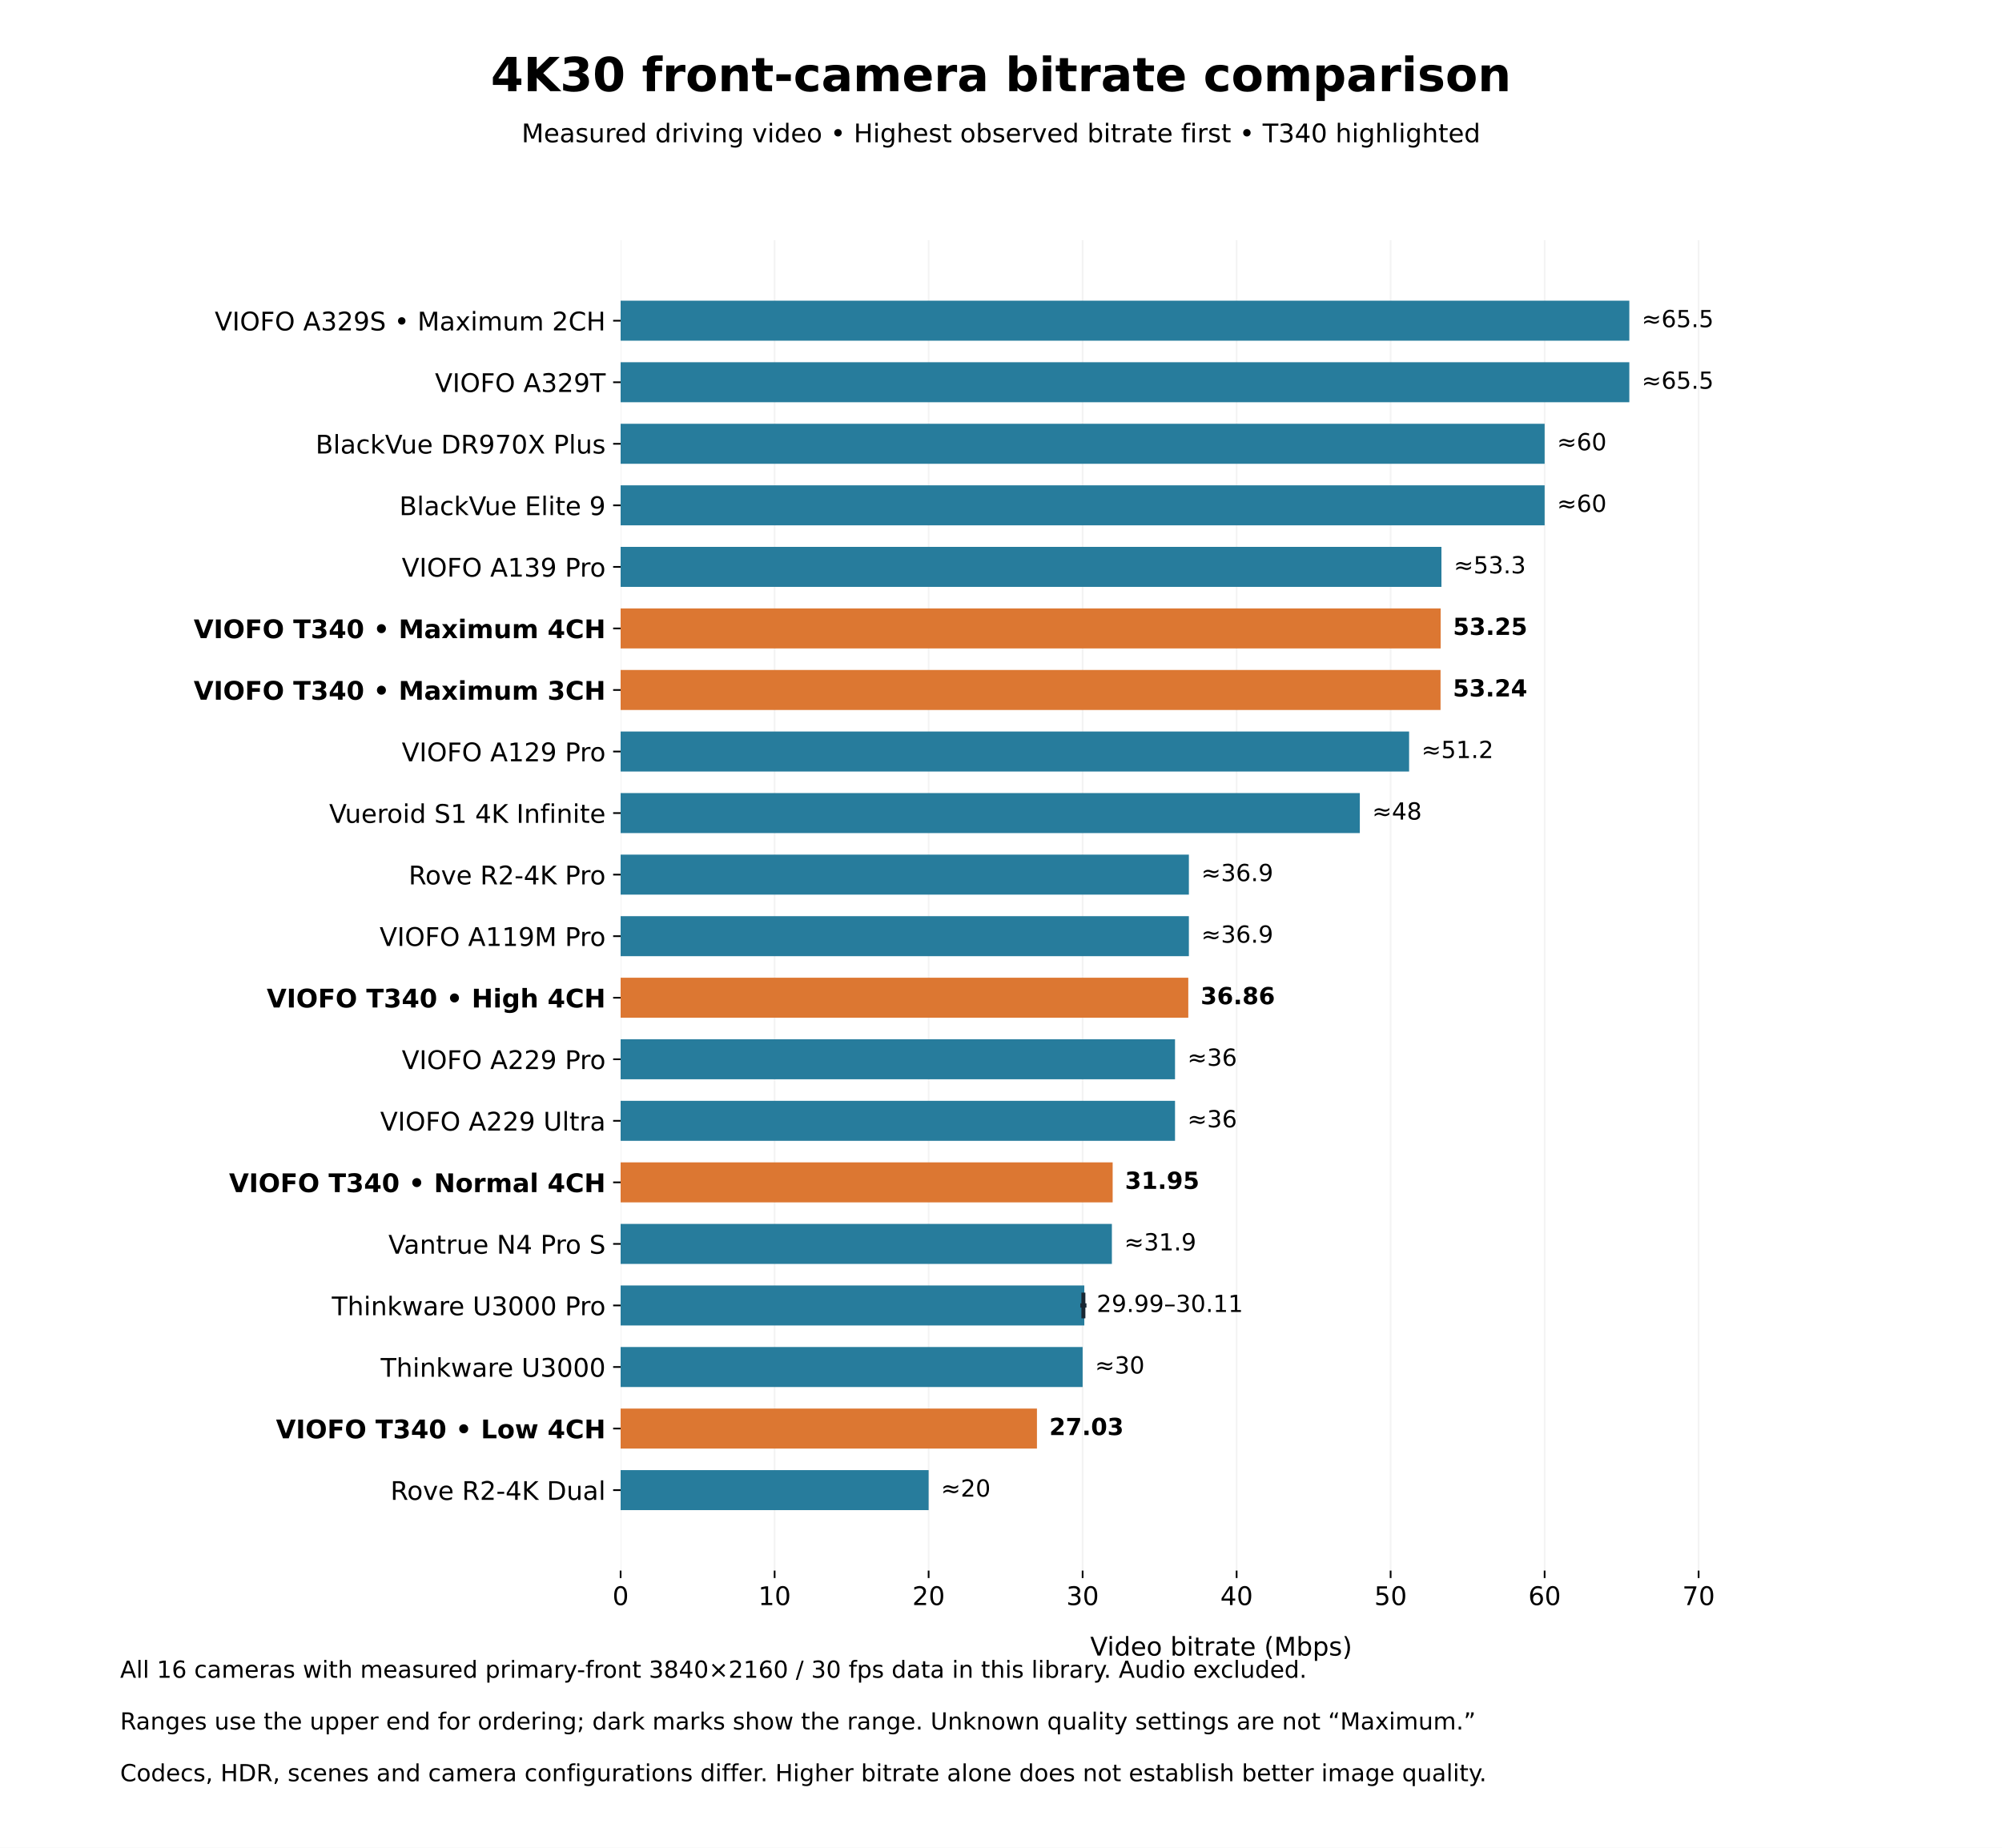
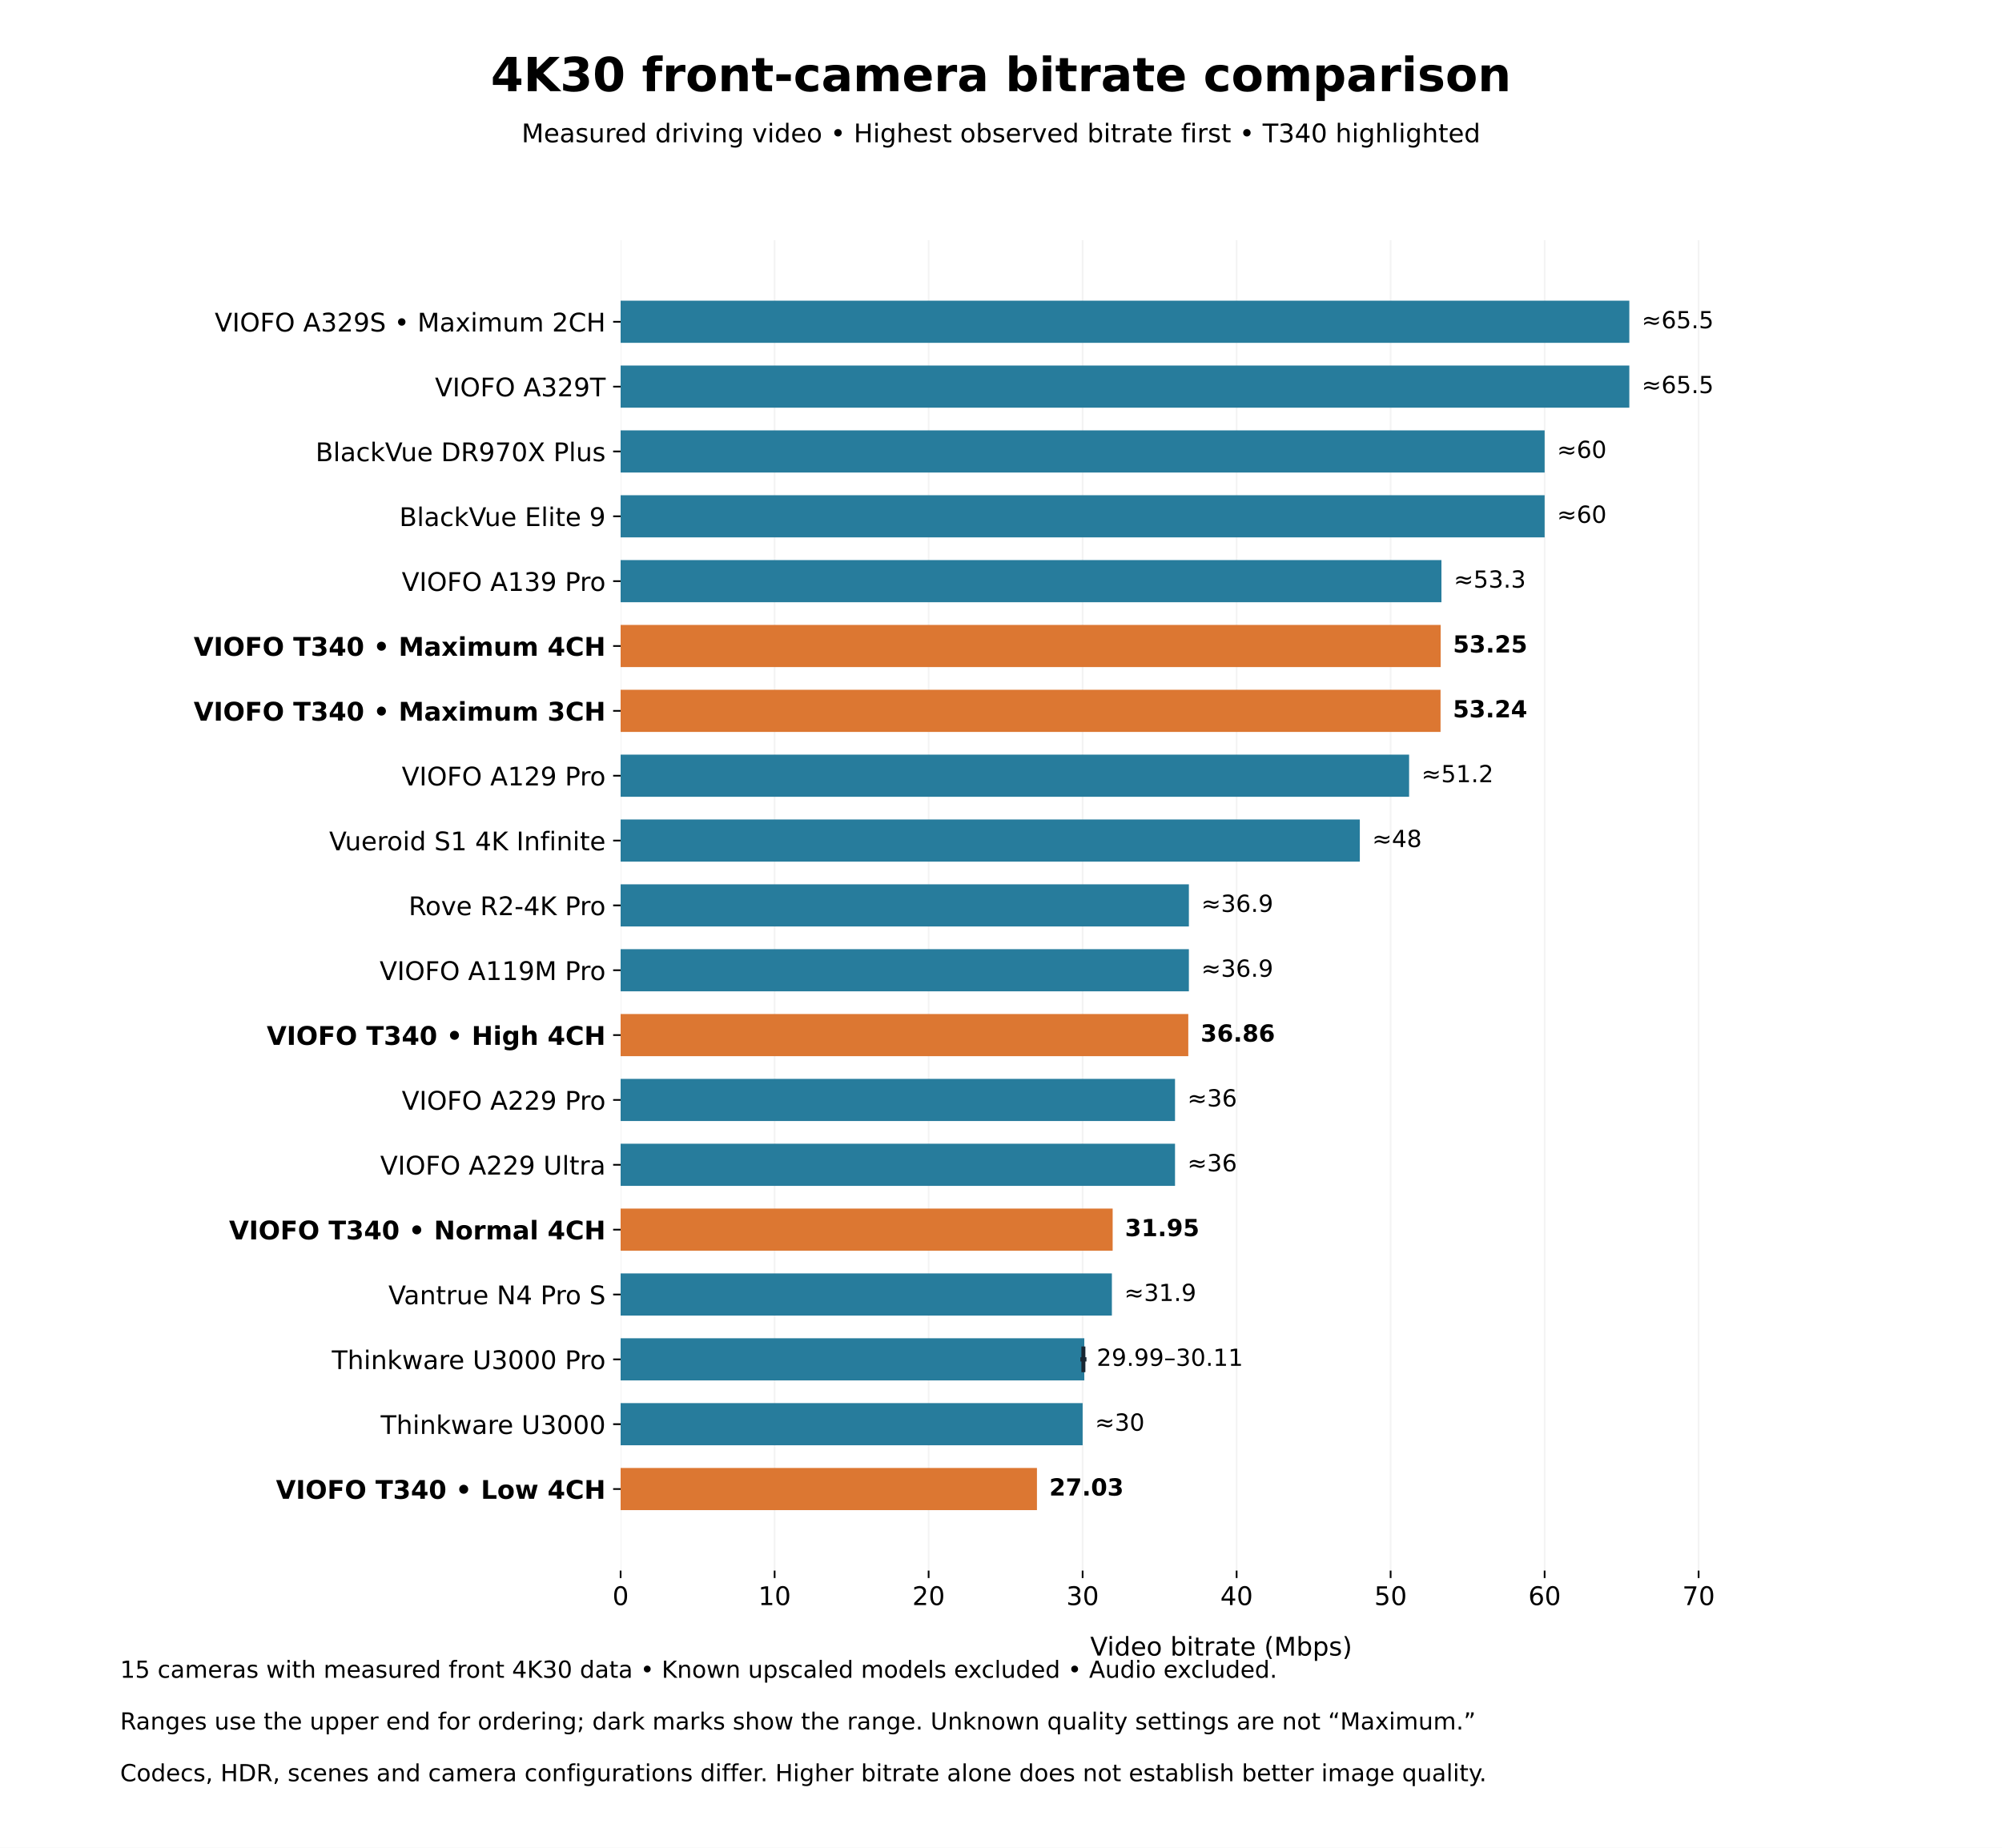
<svg xmlns="http://www.w3.org/2000/svg" xmlns:xlink="http://www.w3.org/1999/xlink" width="936pt" height="864pt" viewBox="0 0 936 864" version="1.1">
  <defs>
    <style type="text/css">*{stroke-linejoin: round; stroke-linecap: butt}</style>
  </defs>
  <g id="figure_1">
    <g id="patch_1">
      <path d="M 0 864 L 936 864 L 936 0 L 0 0 z " style="fill: #ffffff" />
    </g>
    <g id="axes_1">
      <g id="patch_2">
        <path d="M 290.16 734.4 L 851.76 734.4 L 851.76 112.32 L 290.16 112.32 z " style="fill: #ffffff" />
      </g>
      <g id="matplotlib.axis_1">
        <g id="xtick_1">
          <g id="line2d_1">
-             <path d="M 290.16 734.4 L 290.16 112.32 " clip-path="url(#pc981aeae7e)" style="fill: none; stroke: #b0b0b0; stroke-opacity: 0.15; stroke-width: 0.8; stroke-linecap: square" />
+             <path d="M 290.16 734.4 L 290.16 112.32 " clip-path="url(#p2462188b2b)" style="fill: none; stroke: #b0b0b0; stroke-opacity: 0.15; stroke-width: 0.8; stroke-linecap: square" />
          </g>
          <g id="line2d_2">
            <defs>
-               <path id="mc304ecf8a3" d="M 0 0 L 0 3.5 " style="stroke: #000000; stroke-width: 0.8" />
+               <path id="m1e39754d45" d="M 0 0 L 0 3.5 " style="stroke: #000000; stroke-width: 0.8" />
            </defs>
            <g>
-               <use xlink:href="#mc304ecf8a3" x="290.16" y="734.4" style="stroke: #000000; stroke-width: 0.8" />
+               <use xlink:href="#m1e39754d45" x="290.16" y="734.4" style="stroke: #000000; stroke-width: 0.8" />
            </g>
          </g>
          <g id="text_1">
            <text style="font: 12px 'DejaVu Sans'; text-anchor: middle" x="290.16" y="750.518" transform="rotate(-0 290.16 750.5181)">0</text>
          </g>
        </g>
        <g id="xtick_2">
          <g id="line2d_3">
-             <path d="M 362.16 734.4 L 362.16 112.32 " clip-path="url(#pc981aeae7e)" style="fill: none; stroke: #b0b0b0; stroke-opacity: 0.15; stroke-width: 0.8; stroke-linecap: square" />
+             <path d="M 362.16 734.4 L 362.16 112.32 " clip-path="url(#p2462188b2b)" style="fill: none; stroke: #b0b0b0; stroke-opacity: 0.15; stroke-width: 0.8; stroke-linecap: square" />
          </g>
          <g id="line2d_4">
            <g>
-               <use xlink:href="#mc304ecf8a3" x="362.16" y="734.4" style="stroke: #000000; stroke-width: 0.8" />
+               <use xlink:href="#m1e39754d45" x="362.16" y="734.4" style="stroke: #000000; stroke-width: 0.8" />
            </g>
          </g>
          <g id="text_2">
            <text style="font: 12px 'DejaVu Sans'; text-anchor: middle" x="362.16" y="750.518" transform="rotate(-0 362.16 750.5181)">10</text>
          </g>
        </g>
        <g id="xtick_3">
          <g id="line2d_5">
-             <path d="M 434.16 734.4 L 434.16 112.32 " clip-path="url(#pc981aeae7e)" style="fill: none; stroke: #b0b0b0; stroke-opacity: 0.15; stroke-width: 0.8; stroke-linecap: square" />
+             <path d="M 434.16 734.4 L 434.16 112.32 " clip-path="url(#p2462188b2b)" style="fill: none; stroke: #b0b0b0; stroke-opacity: 0.15; stroke-width: 0.8; stroke-linecap: square" />
          </g>
          <g id="line2d_6">
            <g>
-               <use xlink:href="#mc304ecf8a3" x="434.16" y="734.4" style="stroke: #000000; stroke-width: 0.8" />
+               <use xlink:href="#m1e39754d45" x="434.16" y="734.4" style="stroke: #000000; stroke-width: 0.8" />
            </g>
          </g>
          <g id="text_3">
            <text style="font: 12px 'DejaVu Sans'; text-anchor: middle" x="434.16" y="750.518" transform="rotate(-0 434.16 750.5181)">20</text>
          </g>
        </g>
        <g id="xtick_4">
          <g id="line2d_7">
-             <path d="M 506.16 734.4 L 506.16 112.32 " clip-path="url(#pc981aeae7e)" style="fill: none; stroke: #b0b0b0; stroke-opacity: 0.15; stroke-width: 0.8; stroke-linecap: square" />
+             <path d="M 506.16 734.4 L 506.16 112.32 " clip-path="url(#p2462188b2b)" style="fill: none; stroke: #b0b0b0; stroke-opacity: 0.15; stroke-width: 0.8; stroke-linecap: square" />
          </g>
          <g id="line2d_8">
            <g>
-               <use xlink:href="#mc304ecf8a3" x="506.16" y="734.4" style="stroke: #000000; stroke-width: 0.8" />
+               <use xlink:href="#m1e39754d45" x="506.16" y="734.4" style="stroke: #000000; stroke-width: 0.8" />
            </g>
          </g>
          <g id="text_4">
            <text style="font: 12px 'DejaVu Sans'; text-anchor: middle" x="506.16" y="750.518" transform="rotate(-0 506.16 750.5181)">30</text>
          </g>
        </g>
        <g id="xtick_5">
          <g id="line2d_9">
-             <path d="M 578.16 734.4 L 578.16 112.32 " clip-path="url(#pc981aeae7e)" style="fill: none; stroke: #b0b0b0; stroke-opacity: 0.15; stroke-width: 0.8; stroke-linecap: square" />
+             <path d="M 578.16 734.4 L 578.16 112.32 " clip-path="url(#p2462188b2b)" style="fill: none; stroke: #b0b0b0; stroke-opacity: 0.15; stroke-width: 0.8; stroke-linecap: square" />
          </g>
          <g id="line2d_10">
            <g>
-               <use xlink:href="#mc304ecf8a3" x="578.16" y="734.4" style="stroke: #000000; stroke-width: 0.8" />
+               <use xlink:href="#m1e39754d45" x="578.16" y="734.4" style="stroke: #000000; stroke-width: 0.8" />
            </g>
          </g>
          <g id="text_5">
            <text style="font: 12px 'DejaVu Sans'; text-anchor: middle" x="578.16" y="750.518" transform="rotate(-0 578.16 750.5181)">40</text>
          </g>
        </g>
        <g id="xtick_6">
          <g id="line2d_11">
-             <path d="M 650.16 734.4 L 650.16 112.32 " clip-path="url(#pc981aeae7e)" style="fill: none; stroke: #b0b0b0; stroke-opacity: 0.15; stroke-width: 0.8; stroke-linecap: square" />
+             <path d="M 650.16 734.4 L 650.16 112.32 " clip-path="url(#p2462188b2b)" style="fill: none; stroke: #b0b0b0; stroke-opacity: 0.15; stroke-width: 0.8; stroke-linecap: square" />
          </g>
          <g id="line2d_12">
            <g>
-               <use xlink:href="#mc304ecf8a3" x="650.16" y="734.4" style="stroke: #000000; stroke-width: 0.8" />
+               <use xlink:href="#m1e39754d45" x="650.16" y="734.4" style="stroke: #000000; stroke-width: 0.8" />
            </g>
          </g>
          <g id="text_6">
            <text style="font: 12px 'DejaVu Sans'; text-anchor: middle" x="650.16" y="750.518" transform="rotate(-0 650.16 750.5181)">50</text>
          </g>
        </g>
        <g id="xtick_7">
          <g id="line2d_13">
-             <path d="M 722.16 734.4 L 722.16 112.32 " clip-path="url(#pc981aeae7e)" style="fill: none; stroke: #b0b0b0; stroke-opacity: 0.15; stroke-width: 0.8; stroke-linecap: square" />
+             <path d="M 722.16 734.4 L 722.16 112.32 " clip-path="url(#p2462188b2b)" style="fill: none; stroke: #b0b0b0; stroke-opacity: 0.15; stroke-width: 0.8; stroke-linecap: square" />
          </g>
          <g id="line2d_14">
            <g>
-               <use xlink:href="#mc304ecf8a3" x="722.16" y="734.4" style="stroke: #000000; stroke-width: 0.8" />
+               <use xlink:href="#m1e39754d45" x="722.16" y="734.4" style="stroke: #000000; stroke-width: 0.8" />
            </g>
          </g>
          <g id="text_7">
            <text style="font: 12px 'DejaVu Sans'; text-anchor: middle" x="722.16" y="750.518" transform="rotate(-0 722.16 750.5181)">60</text>
          </g>
        </g>
        <g id="xtick_8">
          <g id="line2d_15">
-             <path d="M 794.16 734.4 L 794.16 112.32 " clip-path="url(#pc981aeae7e)" style="fill: none; stroke: #b0b0b0; stroke-opacity: 0.15; stroke-width: 0.8; stroke-linecap: square" />
+             <path d="M 794.16 734.4 L 794.16 112.32 " clip-path="url(#p2462188b2b)" style="fill: none; stroke: #b0b0b0; stroke-opacity: 0.15; stroke-width: 0.8; stroke-linecap: square" />
          </g>
          <g id="line2d_16">
            <g>
-               <use xlink:href="#mc304ecf8a3" x="794.16" y="734.4" style="stroke: #000000; stroke-width: 0.8" />
+               <use xlink:href="#m1e39754d45" x="794.16" y="734.4" style="stroke: #000000; stroke-width: 0.8" />
            </g>
          </g>
          <g id="text_8">
            <text style="font: 12px 'DejaVu Sans'; text-anchor: middle" x="794.16" y="750.518" transform="rotate(-0 794.16 750.5181)">70</text>
          </g>
        </g>
        <g id="text_9">
          <text style="font: 12px 'DejaVu Sans'; text-anchor: middle" x="570.96" y="774.132" transform="rotate(-0 570.96 774.1319)">Video bitrate (Mbps)</text>
        </g>
      </g>
      <g id="matplotlib.axis_2">
        <g id="ytick_1">
          <g id="line2d_17">
            <defs>
-               <path id="m52807950bd" d="M 0 0 L -3.5 0 " style="stroke: #000000; stroke-width: 0.8" />
+               <path id="m3a7147b023" d="M 0 0 L -3.5 0 " style="stroke: #000000; stroke-width: 0.8" />
            </defs>
            <g>
-               <use xlink:href="#m52807950bd" x="290.16" y="149.95" style="stroke: #000000; stroke-width: 0.8" />
+               <use xlink:href="#m3a7147b023" x="290.16" y="150.451" style="stroke: #000000; stroke-width: 0.8" />
            </g>
          </g>
          <g id="text_10">
-             <text style="font: 12px 'DejaVu Sans'; text-anchor: end" x="283.16" y="154.509" transform="rotate(-0 283.16 154.5089)">VIOFO A329S • Maximum 2CH</text>
+             <text style="font: 12px 'DejaVu Sans'; text-anchor: end" x="283.16" y="155.01" transform="rotate(-0 283.16 155.0105)">VIOFO A329S • Maximum 2CH</text>
          </g>
        </g>
        <g id="ytick_2">
          <g id="line2d_18">
            <g>
-               <use xlink:href="#m52807950bd" x="290.16" y="178.73" style="stroke: #000000; stroke-width: 0.8" />
+               <use xlink:href="#m3a7147b023" x="290.16" y="180.775" style="stroke: #000000; stroke-width: 0.8" />
            </g>
          </g>
          <g id="text_11">
-             <text style="font: 12px 'DejaVu Sans'; text-anchor: end" x="283.16" y="183.289" transform="rotate(-0 283.16 183.2889)">VIOFO A329T</text>
+             <text style="font: 12px 'DejaVu Sans'; text-anchor: end" x="283.16" y="185.334" transform="rotate(-0 283.16 185.3336)">VIOFO A329T</text>
          </g>
        </g>
        <g id="ytick_3">
          <g id="line2d_19">
            <g>
-               <use xlink:href="#m52807950bd" x="290.16" y="207.51" style="stroke: #000000; stroke-width: 0.8" />
+               <use xlink:href="#m3a7147b023" x="290.16" y="211.098" style="stroke: #000000; stroke-width: 0.8" />
            </g>
          </g>
          <g id="text_12">
-             <text style="font: 12px 'DejaVu Sans'; text-anchor: end" x="283.16" y="212.069" transform="rotate(-0 283.16 212.069)">BlackVue DR970X Plus</text>
+             <text style="font: 12px 'DejaVu Sans'; text-anchor: end" x="283.16" y="215.657" transform="rotate(-0 283.16 215.6568)">BlackVue DR970X Plus</text>
          </g>
        </g>
        <g id="ytick_4">
          <g id="line2d_20">
            <g>
-               <use xlink:href="#m52807950bd" x="290.16" y="236.29" style="stroke: #000000; stroke-width: 0.8" />
+               <use xlink:href="#m3a7147b023" x="290.16" y="241.421" style="stroke: #000000; stroke-width: 0.8" />
            </g>
          </g>
          <g id="text_13">
-             <text style="font: 12px 'DejaVu Sans'; text-anchor: end" x="283.16" y="240.849" transform="rotate(-0 283.16 240.849)">BlackVue Elite 9</text>
+             <text style="font: 12px 'DejaVu Sans'; text-anchor: end" x="283.16" y="245.98" transform="rotate(-0 283.16 245.98)">BlackVue Elite 9</text>
          </g>
        </g>
        <g id="ytick_5">
          <g id="line2d_21">
            <g>
-               <use xlink:href="#m52807950bd" x="290.16" y="265.07" style="stroke: #000000; stroke-width: 0.8" />
+               <use xlink:href="#m3a7147b023" x="290.16" y="271.744" style="stroke: #000000; stroke-width: 0.8" />
            </g>
          </g>
          <g id="text_14">
-             <text style="font: 12px 'DejaVu Sans'; text-anchor: end" x="283.16" y="269.629" transform="rotate(-0 283.16 269.629)">VIOFO A139 Pro</text>
+             <text style="font: 12px 'DejaVu Sans'; text-anchor: end" x="283.16" y="276.303" transform="rotate(-0 283.16 276.3032)">VIOFO A139 Pro</text>
          </g>
        </g>
        <g id="ytick_6">
          <g id="line2d_22">
            <g>
-               <use xlink:href="#m52807950bd" x="290.16" y="293.85" style="stroke: #000000; stroke-width: 0.8" />
+               <use xlink:href="#m3a7147b023" x="290.16" y="302.067" style="stroke: #000000; stroke-width: 0.8" />
            </g>
          </g>
          <g id="text_15">
-             <text style="font: 700 12px 'DejaVu Sans'; text-anchor: end" x="283.16" y="298.409" transform="rotate(-0 283.16 298.409)">VIOFO T340 • Maximum 4CH</text>
+             <text style="font: 700 12px 'DejaVu Sans'; text-anchor: end" x="283.16" y="306.626" transform="rotate(-0 283.16 306.6264)">VIOFO T340 • Maximum 4CH</text>
          </g>
        </g>
        <g id="ytick_7">
          <g id="line2d_23">
            <g>
-               <use xlink:href="#m52807950bd" x="290.16" y="322.63" style="stroke: #000000; stroke-width: 0.8" />
+               <use xlink:href="#m3a7147b023" x="290.16" y="332.39" style="stroke: #000000; stroke-width: 0.8" />
            </g>
          </g>
          <g id="text_16">
-             <text style="font: 700 12px 'DejaVu Sans'; text-anchor: end" x="283.16" y="327.189" transform="rotate(-0 283.16 327.189)">VIOFO T340 • Maximum 3CH</text>
+             <text style="font: 700 12px 'DejaVu Sans'; text-anchor: end" x="283.16" y="336.95" transform="rotate(-0 283.16 336.9495)">VIOFO T340 • Maximum 3CH</text>
          </g>
        </g>
        <g id="ytick_8">
          <g id="line2d_24">
            <g>
-               <use xlink:href="#m52807950bd" x="290.16" y="351.41" style="stroke: #000000; stroke-width: 0.8" />
+               <use xlink:href="#m3a7147b023" x="290.16" y="362.714" style="stroke: #000000; stroke-width: 0.8" />
            </g>
          </g>
          <g id="text_17">
-             <text style="font: 12px 'DejaVu Sans'; text-anchor: end" x="283.16" y="355.969" transform="rotate(-0 283.16 355.969)">VIOFO A129 Pro</text>
+             <text style="font: 12px 'DejaVu Sans'; text-anchor: end" x="283.16" y="367.273" transform="rotate(-0 283.16 367.2727)">VIOFO A129 Pro</text>
          </g>
        </g>
        <g id="ytick_9">
          <g id="line2d_25">
            <g>
-               <use xlink:href="#m52807950bd" x="290.16" y="380.19" style="stroke: #000000; stroke-width: 0.8" />
+               <use xlink:href="#m3a7147b023" x="290.16" y="393.037" style="stroke: #000000; stroke-width: 0.8" />
            </g>
          </g>
          <g id="text_18">
-             <text style="font: 12px 'DejaVu Sans'; text-anchor: end" x="283.16" y="384.749" transform="rotate(-0 283.16 384.749)">Vueroid S1 4K Infinite</text>
+             <text style="font: 12px 'DejaVu Sans'; text-anchor: end" x="283.16" y="397.596" transform="rotate(-0 283.16 397.5959)">Vueroid S1 4K Infinite</text>
          </g>
        </g>
        <g id="ytick_10">
          <g id="line2d_26">
            <g>
-               <use xlink:href="#m52807950bd" x="290.16" y="408.97" style="stroke: #000000; stroke-width: 0.8" />
+               <use xlink:href="#m3a7147b023" x="290.16" y="423.36" style="stroke: #000000; stroke-width: 0.8" />
            </g>
          </g>
          <g id="text_19">
-             <text style="font: 12px 'DejaVu Sans'; text-anchor: end" x="283.16" y="413.529" transform="rotate(-0 283.16 413.5291)">Rove R2-4K Pro</text>
+             <text style="font: 12px 'DejaVu Sans'; text-anchor: end" x="283.16" y="427.919" transform="rotate(-0 283.16 427.9191)">Rove R2-4K Pro</text>
          </g>
        </g>
        <g id="ytick_11">
          <g id="line2d_27">
            <g>
-               <use xlink:href="#m52807950bd" x="290.16" y="437.75" style="stroke: #000000; stroke-width: 0.8" />
+               <use xlink:href="#m3a7147b023" x="290.16" y="453.683" style="stroke: #000000; stroke-width: 0.8" />
            </g>
          </g>
          <g id="text_20">
-             <text style="font: 12px 'DejaVu Sans'; text-anchor: end" x="283.16" y="442.309" transform="rotate(-0 283.16 442.3091)">VIOFO A119M Pro</text>
+             <text style="font: 12px 'DejaVu Sans'; text-anchor: end" x="283.16" y="458.242" transform="rotate(-0 283.16 458.2422)">VIOFO A119M Pro</text>
          </g>
        </g>
        <g id="ytick_12">
          <g id="line2d_28">
            <g>
-               <use xlink:href="#m52807950bd" x="290.16" y="466.53" style="stroke: #000000; stroke-width: 0.8" />
+               <use xlink:href="#m3a7147b023" x="290.16" y="484.006" style="stroke: #000000; stroke-width: 0.8" />
            </g>
          </g>
          <g id="text_21">
-             <text style="font: 700 12px 'DejaVu Sans'; text-anchor: end" x="283.16" y="471.089" transform="rotate(-0 283.16 471.0891)">VIOFO T340 • High 4CH</text>
+             <text style="font: 700 12px 'DejaVu Sans'; text-anchor: end" x="283.16" y="488.565" transform="rotate(-0 283.16 488.5654)">VIOFO T340 • High 4CH</text>
          </g>
        </g>
        <g id="ytick_13">
          <g id="line2d_29">
            <g>
-               <use xlink:href="#m52807950bd" x="290.16" y="495.31" style="stroke: #000000; stroke-width: 0.8" />
+               <use xlink:href="#m3a7147b023" x="290.16" y="514.33" style="stroke: #000000; stroke-width: 0.8" />
            </g>
          </g>
          <g id="text_22">
-             <text style="font: 12px 'DejaVu Sans'; text-anchor: end" x="283.16" y="499.869" transform="rotate(-0 283.16 499.8691)">VIOFO A229 Pro</text>
+             <text style="font: 12px 'DejaVu Sans'; text-anchor: end" x="283.16" y="518.889" transform="rotate(-0 283.16 518.8886)">VIOFO A229 Pro</text>
          </g>
        </g>
        <g id="ytick_14">
          <g id="line2d_30">
            <g>
-               <use xlink:href="#m52807950bd" x="290.16" y="524.09" style="stroke: #000000; stroke-width: 0.8" />
+               <use xlink:href="#m3a7147b023" x="290.16" y="544.653" style="stroke: #000000; stroke-width: 0.8" />
            </g>
          </g>
          <g id="text_23">
-             <text style="font: 12px 'DejaVu Sans'; text-anchor: end" x="283.16" y="528.649" transform="rotate(-0 283.16 528.6491)">VIOFO A229 Ultra</text>
+             <text style="font: 12px 'DejaVu Sans'; text-anchor: end" x="283.16" y="549.212" transform="rotate(-0 283.16 549.2118)">VIOFO A229 Ultra</text>
          </g>
        </g>
        <g id="ytick_15">
          <g id="line2d_31">
            <g>
-               <use xlink:href="#m52807950bd" x="290.16" y="552.87" style="stroke: #000000; stroke-width: 0.8" />
+               <use xlink:href="#m3a7147b023" x="290.16" y="574.976" style="stroke: #000000; stroke-width: 0.8" />
            </g>
          </g>
          <g id="text_24">
-             <text style="font: 700 12px 'DejaVu Sans'; text-anchor: end" x="283.16" y="557.429" transform="rotate(-0 283.16 557.4291)">VIOFO T340 • Normal 4CH</text>
+             <text style="font: 700 12px 'DejaVu Sans'; text-anchor: end" x="283.16" y="579.535" transform="rotate(-0 283.16 579.535)">VIOFO T340 • Normal 4CH</text>
          </g>
        </g>
        <g id="ytick_16">
          <g id="line2d_32">
            <g>
-               <use xlink:href="#m52807950bd" x="290.16" y="581.65" style="stroke: #000000; stroke-width: 0.8" />
+               <use xlink:href="#m3a7147b023" x="290.16" y="605.299" style="stroke: #000000; stroke-width: 0.8" />
            </g>
          </g>
          <g id="text_25">
-             <text style="font: 12px 'DejaVu Sans'; text-anchor: end" x="283.16" y="586.209" transform="rotate(-0 283.16 586.2091)">Vantrue N4 Pro S</text>
+             <text style="font: 12px 'DejaVu Sans'; text-anchor: end" x="283.16" y="609.858" transform="rotate(-0 283.16 609.8581)">Vantrue N4 Pro S</text>
          </g>
        </g>
        <g id="ytick_17">
          <g id="line2d_33">
            <g>
-               <use xlink:href="#m52807950bd" x="290.16" y="610.43" style="stroke: #000000; stroke-width: 0.8" />
+               <use xlink:href="#m3a7147b023" x="290.16" y="635.622" style="stroke: #000000; stroke-width: 0.8" />
            </g>
          </g>
          <g id="text_26">
-             <text style="font: 12px 'DejaVu Sans'; text-anchor: end" x="283.16" y="614.989" transform="rotate(-0 283.16 614.9892)">Thinkware U3000 Pro</text>
+             <text style="font: 12px 'DejaVu Sans'; text-anchor: end" x="283.16" y="640.181" transform="rotate(-0 283.16 640.1813)">Thinkware U3000 Pro</text>
          </g>
        </g>
        <g id="ytick_18">
          <g id="line2d_34">
            <g>
-               <use xlink:href="#m52807950bd" x="290.16" y="639.21" style="stroke: #000000; stroke-width: 0.8" />
+               <use xlink:href="#m3a7147b023" x="290.16" y="665.945" style="stroke: #000000; stroke-width: 0.8" />
            </g>
          </g>
          <g id="text_27">
-             <text style="font: 12px 'DejaVu Sans'; text-anchor: end" x="283.16" y="643.769" transform="rotate(-0 283.16 643.7692)">Thinkware U3000</text>
+             <text style="font: 12px 'DejaVu Sans'; text-anchor: end" x="283.16" y="670.504" transform="rotate(-0 283.16 670.5045)">Thinkware U3000</text>
          </g>
        </g>
        <g id="ytick_19">
          <g id="line2d_35">
            <g>
-               <use xlink:href="#m52807950bd" x="290.16" y="667.99" style="stroke: #000000; stroke-width: 0.8" />
+               <use xlink:href="#m3a7147b023" x="290.16" y="696.269" style="stroke: #000000; stroke-width: 0.8" />
            </g>
          </g>
          <g id="text_28">
-             <text style="font: 700 12px 'DejaVu Sans'; text-anchor: end" x="283.16" y="672.549" transform="rotate(-0 283.16 672.5492)">VIOFO T340 • Low 4CH</text>
-           </g>
-         </g>
-         <g id="ytick_20">
-           <g id="line2d_36">
-             <g>
-               <use xlink:href="#m52807950bd" x="290.16" y="696.77" style="stroke: #000000; stroke-width: 0.8" />
-             </g>
-           </g>
-           <g id="text_29">
-             <text style="font: 12px 'DejaVu Sans'; text-anchor: end" x="283.16" y="701.329" transform="rotate(-0 283.16 701.3292)">Rove R2-4K Dual</text>
+             <text style="font: 700 12px 'DejaVu Sans'; text-anchor: end" x="283.16" y="700.828" transform="rotate(-0 283.16 700.8277)">VIOFO T340 • Low 4CH</text>
          </g>
        </g>
      </g>
      <g id="patch_3">
-         <path d="M 290.16 140.596 L 761.76 140.596 L 761.76 159.303 L 290.16 159.303 z " clip-path="url(#pc981aeae7e)" style="fill: #277c9c" />
+         <path d="M 290.16 140.596 L 761.76 140.596 L 761.76 160.306 L 290.16 160.306 z " clip-path="url(#p2462188b2b)" style="fill: #277c9c" />
      </g>
      <g id="patch_4">
-         <path d="M 290.16 169.376 L 761.76 169.376 L 761.76 188.083 L 290.16 188.083 z " clip-path="url(#pc981aeae7e)" style="fill: #277c9c" />
+         <path d="M 290.16 170.92 L 761.76 170.92 L 761.76 190.63 L 290.16 190.63 z " clip-path="url(#p2462188b2b)" style="fill: #277c9c" />
      </g>
      <g id="patch_5">
-         <path d="M 290.16 198.156 L 722.16 198.156 L 722.16 216.863 L 290.16 216.863 z " clip-path="url(#pc981aeae7e)" style="fill: #277c9c" />
+         <path d="M 290.16 201.243 L 722.16 201.243 L 722.16 220.953 L 290.16 220.953 z " clip-path="url(#p2462188b2b)" style="fill: #277c9c" />
      </g>
      <g id="patch_6">
-         <path d="M 290.16 226.936 L 722.16 226.936 L 722.16 245.643 L 290.16 245.643 z " clip-path="url(#pc981aeae7e)" style="fill: #277c9c" />
+         <path d="M 290.16 231.566 L 722.16 231.566 L 722.16 251.276 L 290.16 251.276 z " clip-path="url(#p2462188b2b)" style="fill: #277c9c" />
      </g>
      <g id="patch_7">
-         <path d="M 290.16 255.716 L 673.92 255.716 L 673.92 274.423 L 290.16 274.423 z " clip-path="url(#pc981aeae7e)" style="fill: #277c9c" />
+         <path d="M 290.16 261.889 L 673.92 261.889 L 673.92 281.599 L 290.16 281.599 z " clip-path="url(#p2462188b2b)" style="fill: #277c9c" />
      </g>
      <g id="patch_8">
-         <path d="M 290.16 284.496 L 673.558 284.496 L 673.558 303.203 L 290.16 303.203 z " clip-path="url(#pc981aeae7e)" style="fill: #dc7732" />
+         <path d="M 290.16 292.212 L 673.558 292.212 L 673.558 311.922 L 290.16 311.922 z " clip-path="url(#p2462188b2b)" style="fill: #dc7732" />
      </g>
      <g id="patch_9">
-         <path d="M 290.16 313.276 L 673.505 313.276 L 673.505 331.983 L 290.16 331.983 z " clip-path="url(#pc981aeae7e)" style="fill: #dc7732" />
+         <path d="M 290.16 322.535 L 673.505 322.535 L 673.505 342.245 L 290.16 342.245 z " clip-path="url(#p2462188b2b)" style="fill: #dc7732" />
      </g>
      <g id="patch_10">
-         <path d="M 290.16 342.056 L 658.8 342.056 L 658.8 360.763 L 290.16 360.763 z " clip-path="url(#pc981aeae7e)" style="fill: #277c9c" />
+         <path d="M 290.16 352.859 L 658.8 352.859 L 658.8 372.569 L 290.16 372.569 z " clip-path="url(#p2462188b2b)" style="fill: #277c9c" />
      </g>
      <g id="patch_11">
-         <path d="M 290.16 370.836 L 635.76 370.836 L 635.76 389.543 L 290.16 389.543 z " clip-path="url(#pc981aeae7e)" style="fill: #277c9c" />
+         <path d="M 290.16 383.182 L 635.76 383.182 L 635.76 402.892 L 290.16 402.892 z " clip-path="url(#p2462188b2b)" style="fill: #277c9c" />
      </g>
      <g id="patch_12">
-         <path d="M 290.16 399.616 L 555.84 399.616 L 555.84 418.323 L 290.16 418.323 z " clip-path="url(#pc981aeae7e)" style="fill: #277c9c" />
+         <path d="M 290.16 413.505 L 555.84 413.505 L 555.84 433.215 L 290.16 433.215 z " clip-path="url(#p2462188b2b)" style="fill: #277c9c" />
      </g>
      <g id="patch_13">
-         <path d="M 290.16 428.397 L 555.84 428.397 L 555.84 447.104 L 290.16 447.104 z " clip-path="url(#pc981aeae7e)" style="fill: #277c9c" />
+         <path d="M 290.16 443.828 L 555.84 443.828 L 555.84 463.538 L 290.16 463.538 z " clip-path="url(#p2462188b2b)" style="fill: #277c9c" />
      </g>
      <g id="patch_14">
-         <path d="M 290.16 457.177 L 555.564 457.177 L 555.564 475.884 L 290.16 475.884 z " clip-path="url(#pc981aeae7e)" style="fill: #dc7732" />
+         <path d="M 290.16 474.151 L 555.564 474.151 L 555.564 493.861 L 290.16 493.861 z " clip-path="url(#p2462188b2b)" style="fill: #dc7732" />
      </g>
      <g id="patch_15">
-         <path d="M 290.16 485.957 L 549.36 485.957 L 549.36 504.664 L 290.16 504.664 z " clip-path="url(#pc981aeae7e)" style="fill: #277c9c" />
+         <path d="M 290.16 504.475 L 549.36 504.475 L 549.36 524.185 L 290.16 524.185 z " clip-path="url(#p2462188b2b)" style="fill: #277c9c" />
      </g>
      <g id="patch_16">
-         <path d="M 290.16 514.737 L 549.36 514.737 L 549.36 533.444 L 290.16 533.444 z " clip-path="url(#pc981aeae7e)" style="fill: #277c9c" />
+         <path d="M 290.16 534.798 L 549.36 534.798 L 549.36 554.508 L 290.16 554.508 z " clip-path="url(#p2462188b2b)" style="fill: #277c9c" />
      </g>
      <g id="patch_17">
-         <path d="M 290.16 543.517 L 520.205 543.517 L 520.205 562.224 L 290.16 562.224 z " clip-path="url(#pc981aeae7e)" style="fill: #dc7732" />
+         <path d="M 290.16 565.121 L 520.205 565.121 L 520.205 584.831 L 290.16 584.831 z " clip-path="url(#p2462188b2b)" style="fill: #dc7732" />
      </g>
      <g id="patch_18">
-         <path d="M 290.16 572.297 L 519.84 572.297 L 519.84 591.004 L 290.16 591.004 z " clip-path="url(#pc981aeae7e)" style="fill: #277c9c" />
+         <path d="M 290.16 595.444 L 519.84 595.444 L 519.84 615.154 L 290.16 615.154 z " clip-path="url(#p2462188b2b)" style="fill: #277c9c" />
      </g>
      <g id="patch_19">
-         <path d="M 290.16 601.077 L 506.952 601.077 L 506.952 619.784 L 290.16 619.784 z " clip-path="url(#pc981aeae7e)" style="fill: #277c9c" />
+         <path d="M 290.16 625.767 L 506.952 625.767 L 506.952 645.477 L 290.16 645.477 z " clip-path="url(#p2462188b2b)" style="fill: #277c9c" />
      </g>
      <g id="patch_20">
-         <path d="M 290.16 629.857 L 506.16 629.857 L 506.16 648.564 L 290.16 648.564 z " clip-path="url(#pc981aeae7e)" style="fill: #277c9c" />
+         <path d="M 290.16 656.09 L 506.16 656.09 L 506.16 675.8 L 290.16 675.8 z " clip-path="url(#p2462188b2b)" style="fill: #277c9c" />
      </g>
      <g id="patch_21">
-         <path d="M 290.16 658.637 L 484.805 658.637 L 484.805 677.344 L 290.16 677.344 z " clip-path="url(#pc981aeae7e)" style="fill: #dc7732" />
-       </g>
-       <g id="patch_22">
-         <path d="M 290.16 687.417 L 434.16 687.417 L 434.16 706.124 L 290.16 706.124 z " clip-path="url(#pc981aeae7e)" style="fill: #277c9c" />
-       </g>
-       <g id="line2d_37">
-         <path d="M 506.088 610.43 L 506.952 610.43 " clip-path="url(#pc981aeae7e)" style="fill: none; stroke: #182733; stroke-width: 2; stroke-linecap: square" />
+         <path d="M 290.16 686.414 L 484.805 686.414 L 484.805 706.124 L 290.16 706.124 z " clip-path="url(#p2462188b2b)" style="fill: #dc7732" />
+       </g>
+       <g id="line2d_36">
+         <path d="M 506.088 635.622 L 506.952 635.622 " clip-path="url(#p2462188b2b)" style="fill: none; stroke: #182733; stroke-width: 2; stroke-linecap: square" />
        <defs>
-           <path id="m298f649fd1" d="M 0 6 L 0 -6 " style="stroke: #182733" />
+           <path id="m90fa2ea88e" d="M 0 6 L 0 -6 " style="stroke: #182733" />
        </defs>
-         <g clip-path="url(#pc981aeae7e)">
-           <use xlink:href="#m298f649fd1" x="506.088" y="610.43" style="fill: #182733; stroke: #182733" />
-           <use xlink:href="#m298f649fd1" x="506.952" y="610.43" style="fill: #182733; stroke: #182733" />
-         </g>
+         <g clip-path="url(#p2462188b2b)">
+           <use xlink:href="#m90fa2ea88e" x="506.088" y="635.622" style="fill: #182733; stroke: #182733" />
+           <use xlink:href="#m90fa2ea88e" x="506.952" y="635.622" style="fill: #182733; stroke: #182733" />
+         </g>
+       </g>
+       <g id="text_29">
+         <text style="font: 11px 'DejaVu Sans'; text-anchor: start" x="767.52" y="153.487" transform="rotate(-0 767.52 153.4867)">≈65.5</text>
      </g>
      <g id="text_30">
-         <text style="font: 11px 'DejaVu Sans'; text-anchor: start" x="767.52" y="152.985" transform="rotate(-0 767.52 152.9852)">≈65.5</text>
+         <text style="font: 11px 'DejaVu Sans'; text-anchor: start" x="767.52" y="183.81" transform="rotate(-0 767.52 183.8099)">≈65.5</text>
      </g>
      <g id="text_31">
-         <text style="font: 11px 'DejaVu Sans'; text-anchor: start" x="767.52" y="181.765" transform="rotate(-0 767.52 181.7652)">≈65.5</text>
+         <text style="font: 11px 'DejaVu Sans'; text-anchor: start" x="727.92" y="214.133" transform="rotate(-0 727.92 214.1331)">≈60</text>
      </g>
      <g id="text_32">
-         <text style="font: 11px 'DejaVu Sans'; text-anchor: start" x="727.92" y="210.545" transform="rotate(-0 727.92 210.5452)">≈60</text>
+         <text style="font: 11px 'DejaVu Sans'; text-anchor: start" x="727.92" y="244.456" transform="rotate(-0 727.92 244.4562)">≈60</text>
      </g>
      <g id="text_33">
-         <text style="font: 11px 'DejaVu Sans'; text-anchor: start" x="727.92" y="239.325" transform="rotate(-0 727.92 239.3252)">≈60</text>
+         <text style="font: 11px 'DejaVu Sans'; text-anchor: start" x="679.68" y="274.779" transform="rotate(-0 679.68 274.7794)">≈53.3</text>
      </g>
      <g id="text_34">
-         <text style="font: 11px 'DejaVu Sans'; text-anchor: start" x="679.68" y="268.105" transform="rotate(-0 679.68 268.1052)">≈53.3</text>
+         <text style="font: 700 11px 'DejaVu Sans'; text-anchor: start" x="679.318" y="305.103" transform="rotate(-0 679.3178 305.1026)">53.25</text>
      </g>
      <g id="text_35">
-         <text style="font: 700 11px 'DejaVu Sans'; text-anchor: start" x="679.318" y="296.885" transform="rotate(-0 679.3178 296.8852)">53.25</text>
+         <text style="font: 700 11px 'DejaVu Sans'; text-anchor: start" x="679.265" y="335.426" transform="rotate(-0 679.2653 335.4258)">53.24</text>
      </g>
      <g id="text_36">
-         <text style="font: 700 11px 'DejaVu Sans'; text-anchor: start" x="679.265" y="325.665" transform="rotate(-0 679.2653 325.6653)">53.24</text>
+         <text style="font: 11px 'DejaVu Sans'; text-anchor: start" x="664.56" y="365.749" transform="rotate(-0 664.56 365.749)">≈51.2</text>
      </g>
      <g id="text_37">
-         <text style="font: 11px 'DejaVu Sans'; text-anchor: start" x="664.56" y="354.445" transform="rotate(-0 664.56 354.4453)">≈51.2</text>
+         <text style="font: 11px 'DejaVu Sans'; text-anchor: start" x="641.52" y="396.072" transform="rotate(-0 641.52 396.0721)">≈48</text>
      </g>
      <g id="text_38">
-         <text style="font: 11px 'DejaVu Sans'; text-anchor: start" x="641.52" y="383.225" transform="rotate(-0 641.52 383.2253)">≈48</text>
+         <text style="font: 11px 'DejaVu Sans'; text-anchor: start" x="561.6" y="426.395" transform="rotate(-0 561.6 426.3953)">≈36.9</text>
      </g>
      <g id="text_39">
-         <text style="font: 11px 'DejaVu Sans'; text-anchor: start" x="561.6" y="412.005" transform="rotate(-0 561.6 412.0053)">≈36.9</text>
+         <text style="font: 11px 'DejaVu Sans'; text-anchor: start" x="561.6" y="456.718" transform="rotate(-0 561.6 456.7185)">≈36.9</text>
      </g>
      <g id="text_40">
-         <text style="font: 11px 'DejaVu Sans'; text-anchor: start" x="561.6" y="440.785" transform="rotate(-0 561.6 440.7853)">≈36.9</text>
+         <text style="font: 700 11px 'DejaVu Sans'; text-anchor: start" x="561.324" y="487.042" transform="rotate(-0 561.3238 487.0417)">36.86</text>
      </g>
      <g id="text_41">
-         <text style="font: 700 11px 'DejaVu Sans'; text-anchor: start" x="561.324" y="469.565" transform="rotate(-0 561.3238 469.5653)">36.86</text>
+         <text style="font: 11px 'DejaVu Sans'; text-anchor: start" x="555.12" y="517.365" transform="rotate(-0 555.12 517.3648)">≈36</text>
      </g>
      <g id="text_42">
-         <text style="font: 11px 'DejaVu Sans'; text-anchor: start" x="555.12" y="498.345" transform="rotate(-0 555.12 498.3453)">≈36</text>
+         <text style="font: 11px 'DejaVu Sans'; text-anchor: start" x="555.12" y="547.688" transform="rotate(-0 555.12 547.688)">≈36</text>
      </g>
      <g id="text_43">
-         <text style="font: 11px 'DejaVu Sans'; text-anchor: start" x="555.12" y="527.125" transform="rotate(-0 555.12 527.1254)">≈36</text>
+         <text style="font: 700 11px 'DejaVu Sans'; text-anchor: start" x="525.965" y="578.011" transform="rotate(-0 525.9652 578.0112)">31.95</text>
      </g>
      <g id="text_44">
-         <text style="font: 700 11px 'DejaVu Sans'; text-anchor: start" x="525.965" y="555.905" transform="rotate(-0 525.9652 555.9054)">31.95</text>
+         <text style="font: 11px 'DejaVu Sans'; text-anchor: start" x="525.6" y="608.334" transform="rotate(-0 525.6 608.3344)">≈31.9</text>
      </g>
      <g id="text_45">
-         <text style="font: 11px 'DejaVu Sans'; text-anchor: start" x="525.6" y="584.685" transform="rotate(-0 525.6 584.6854)">≈31.9</text>
+         <text style="font: 11px 'DejaVu Sans'; text-anchor: start" x="512.712" y="638.658" transform="rotate(-0 512.712 638.6576)">29.99–30.11</text>
      </g>
      <g id="text_46">
-         <text style="font: 11px 'DejaVu Sans'; text-anchor: start" x="512.712" y="613.465" transform="rotate(-0 512.712 613.4654)">29.99–30.11</text>
+         <text style="font: 11px 'DejaVu Sans'; text-anchor: start" x="511.92" y="668.981" transform="rotate(-0 511.92 668.9807)">≈30</text>
      </g>
      <g id="text_47">
-         <text style="font: 11px 'DejaVu Sans'; text-anchor: start" x="511.92" y="642.245" transform="rotate(-0 511.92 642.2454)">≈30</text>
-       </g>
-       <g id="text_48">
-         <text style="font: 700 11px 'DejaVu Sans'; text-anchor: start" x="490.565" y="671.025" transform="rotate(-0 490.5649 671.0254)">27.03</text>
-       </g>
-       <g id="text_49">
-         <text style="font: 11px 'DejaVu Sans'; text-anchor: start" x="439.92" y="699.805" transform="rotate(-0 439.92 699.8054)">≈20</text>
-       </g>
+         <text style="font: 700 11px 'DejaVu Sans'; text-anchor: start" x="490.565" y="699.304" transform="rotate(-0 490.5649 699.3039)">27.03</text>
+       </g>
+     </g>
+     <g id="text_48">
+       <text style="font: 700 22px 'DejaVu Sans'; text-anchor: middle" x="468" y="42.637" transform="rotate(-0 468 42.63656)">4K30 front-camera bitrate comparison</text>
+     </g>
+     <g id="text_49">
+       <text style="font: 12px 'DejaVu Sans'; text-anchor: middle" x="468" y="66.528" transform="rotate(-0 468 66.528)">Measured driving video • Highest observed bitrate first • T340 highlighted</text>
    </g>
    <g id="text_50">
-       <text style="font: 700 22px 'DejaVu Sans'; text-anchor: middle" x="468" y="42.637" transform="rotate(-0 468 42.63656)">4K30 front-camera bitrate comparison</text>
+       <text style="font: 11px 'DejaVu Sans'; text-anchor: start" x="56.16" y="784.512" transform="rotate(-0 56.16 784.512)">15 cameras with measured front 4K30 data • Known upscaled models excluded • Audio excluded.</text>
    </g>
    <g id="text_51">
-       <text style="font: 12px 'DejaVu Sans'; text-anchor: middle" x="468" y="66.528" transform="rotate(-0 468 66.528)">Measured driving video • Highest observed bitrate first • T340 highlighted</text>
+       <text style="font: 11px 'DejaVu Sans'; text-anchor: start" x="56.16" y="808.704" transform="rotate(-0 56.16 808.704)">Ranges use the upper end for ordering; dark marks show the range. Unknown quality settings are not “Maximum.”</text>
    </g>
    <g id="text_52">
-       <text style="font: 11px 'DejaVu Sans'; text-anchor: start" x="56.16" y="784.512" transform="rotate(-0 56.16 784.512)">All 16 cameras with measured primary-front 3840×2160 / 30 fps data in this library. Audio excluded.</text>
-     </g>
-     <g id="text_53">
-       <text style="font: 11px 'DejaVu Sans'; text-anchor: start" x="56.16" y="808.704" transform="rotate(-0 56.16 808.704)">Ranges use the upper end for ordering; dark marks show the range. Unknown quality settings are not “Maximum.”</text>
-     </g>
-     <g id="text_54">
      <text style="font: 11px 'DejaVu Sans'; text-anchor: start" x="56.16" y="832.896" transform="rotate(-0 56.16 832.896)">Codecs, HDR, scenes and camera configurations differ. Higher bitrate alone does not establish better image quality.</text>
    </g>
  </g>
  <defs>
-     <clipPath id="pc981aeae7e">
+     <clipPath id="p2462188b2b">
      <rect x="290.16" y="112.32" width="561.6" height="622.08" />
    </clipPath>
  </defs>
</svg>
